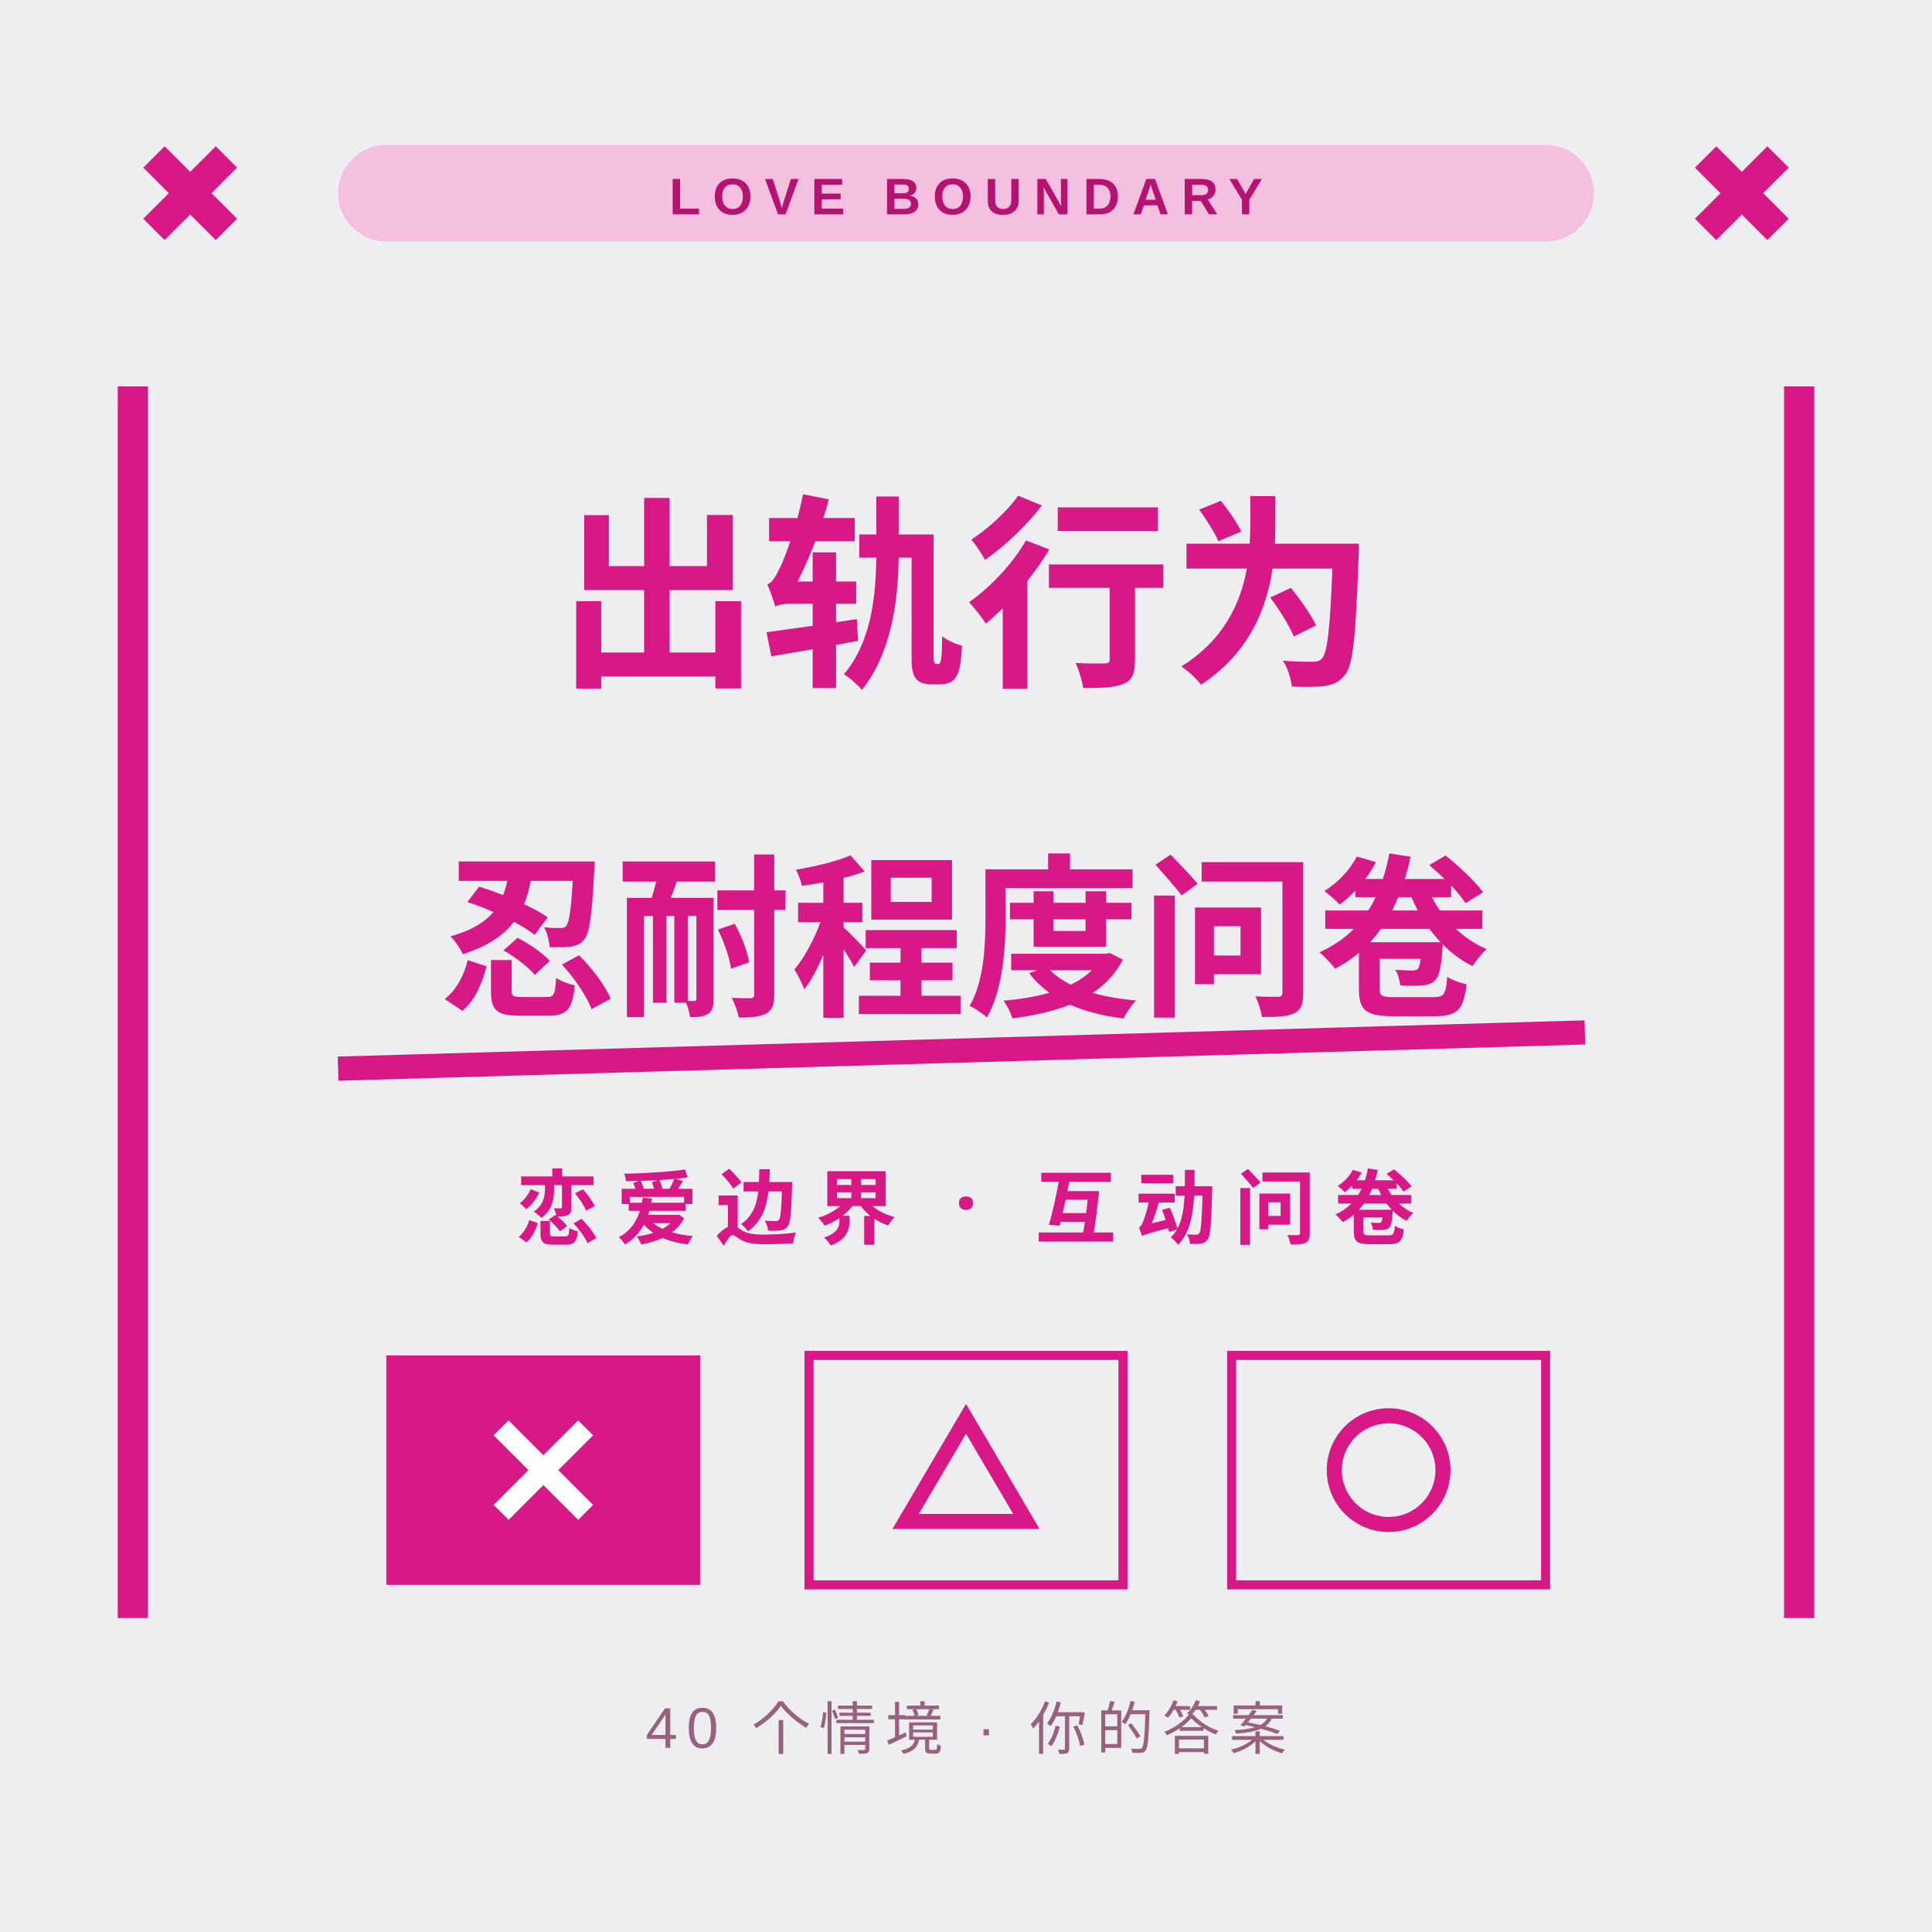
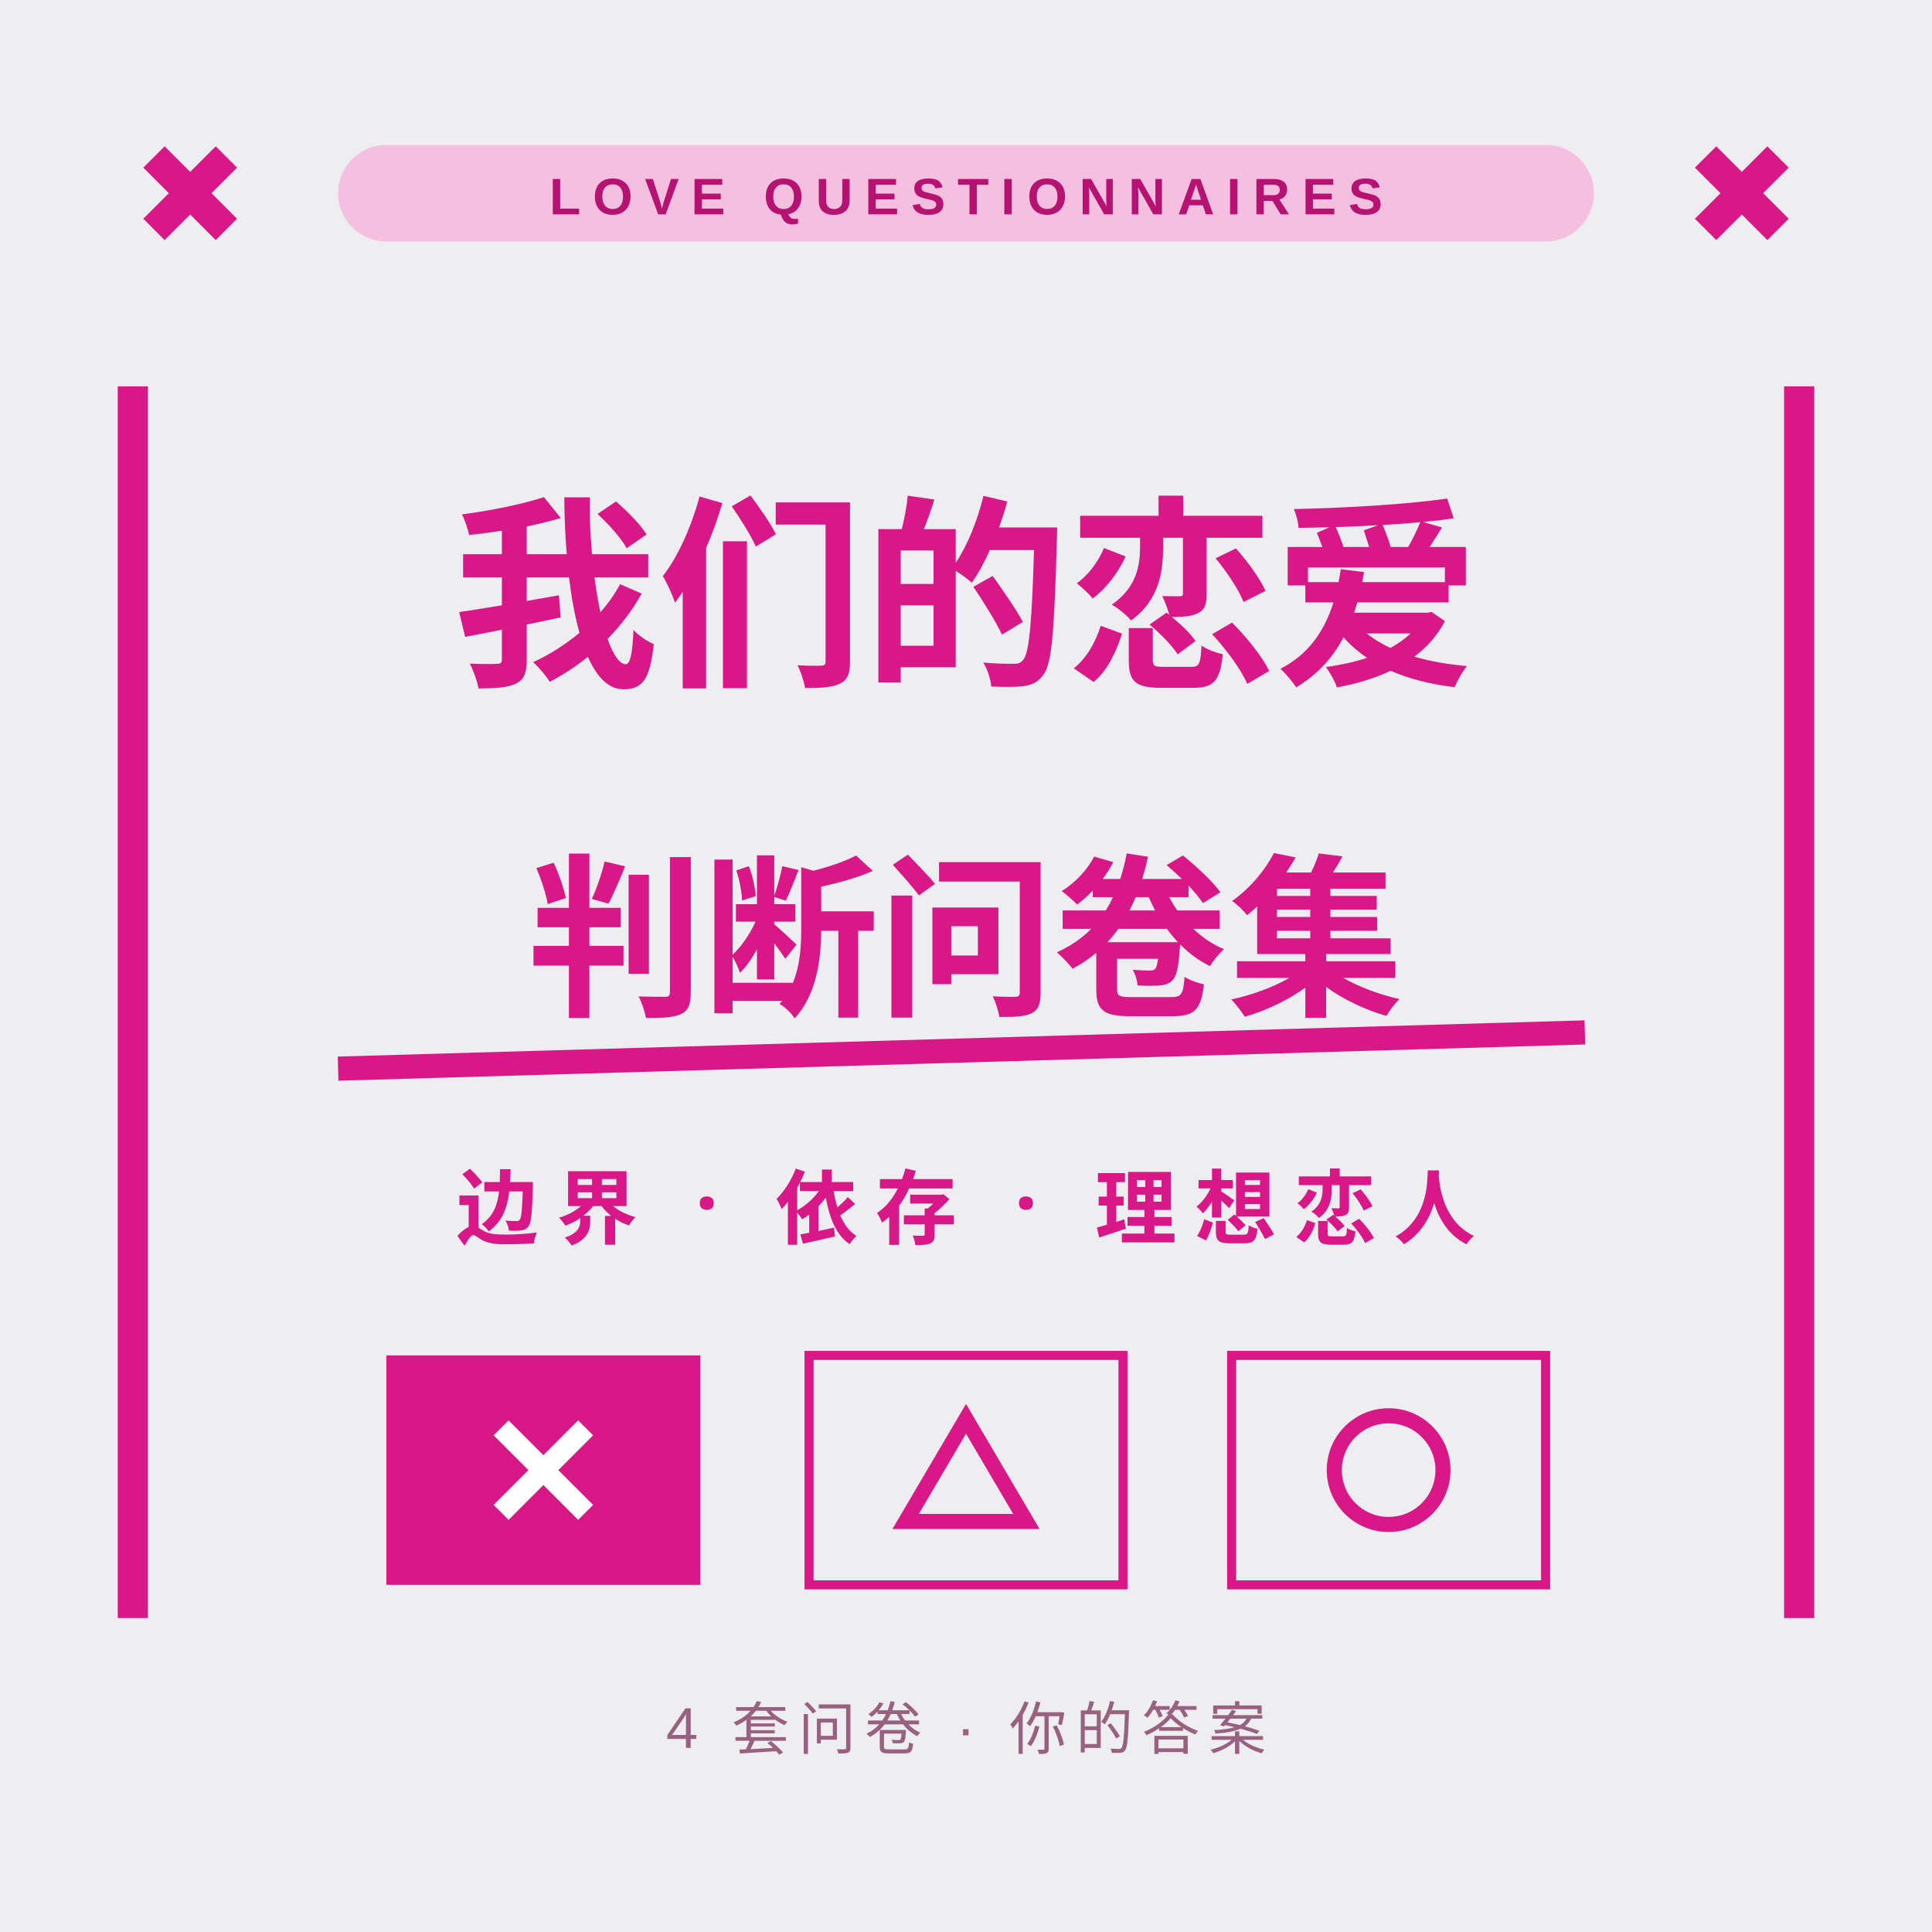
<svg xmlns="http://www.w3.org/2000/svg" width="640" height="640" viewBox="0 0 640 640">
  <rect width="640" height="640" fill="#eeedf0" />
  <g fill="none" stroke="#d91888" stroke-width="10">
    <path d="M51 52l24 24m0-24L51 76m514-24l24 24m0-24l-24 24" />
    <path d="M44 128v408m552-408v408" />
  </g>
  <rect x="112" y="48" width="416" height="32" rx="16" fill="#f5bfdf" />
-   <text x="320" y="71" text-anchor="middle" fill="#b51272" font-family="Arial,sans-serif" font-size="17" font-weight="700" letter-spacing="4">LOVE BOUNDARY</text>
+   <text x="320" y="71" text-anchor="middle" fill="#b51272" font-family="Arial,sans-serif" font-size="17" font-weight="700" letter-spacing="4">LOVE QUESTIONNAIRES</text>
  <g fill="#d91888" font-family="'Microsoft YaHei','PingFang SC',sans-serif" font-weight="900" text-anchor="middle">
-     <text x="320" y="222" font-size="68">出轨行为</text>
-     <text x="320" y="332" font-size="58">忍耐程度问卷</text>
+     <text x="320" y="222" font-size="68">我们的恋爱</text>
+     <text x="320" y="332" font-size="58">判断问卷集</text>
    <path d="M112 354l413-12" fill="none" stroke="#d91888" stroke-width="8" />
-     <text x="320" y="410" font-size="27" letter-spacing="6">恋爱边界 · 互动问卷</text>
+     <text x="320" y="410" font-size="27" letter-spacing="6">边界 · 依存 · 理想恋人</text>
  </g>
  <g transform="translate(128 449)">
    <rect width="104" height="76" fill="#d91888" />
    <rect x="140" width="104" height="76" fill="none" stroke="#d91888" stroke-width="3" />
    <rect x="280" width="104" height="76" fill="none" stroke="#d91888" stroke-width="3" />
    <path d="M38 24l28 28m0-28L38 52" fill="none" stroke="white" stroke-width="7" />
    <path d="M192 21l20 34h-40Z" fill="none" stroke="#d91888" stroke-width="5" />
    <circle cx="332" cy="38" r="18" fill="none" stroke="#d91888" stroke-width="5" />
  </g>
-   <text x="320" y="579" text-anchor="middle" fill="#98617f" font-family="Arial,'Microsoft YaHei',sans-serif" font-size="19" letter-spacing="3">40 个情境 · 你的答案</text>
+   <text x="320" y="579" text-anchor="middle" fill="#98617f" font-family="Arial,'Microsoft YaHei',sans-serif" font-size="19" letter-spacing="3">4 套问卷 · 你的答案</text>
</svg>
